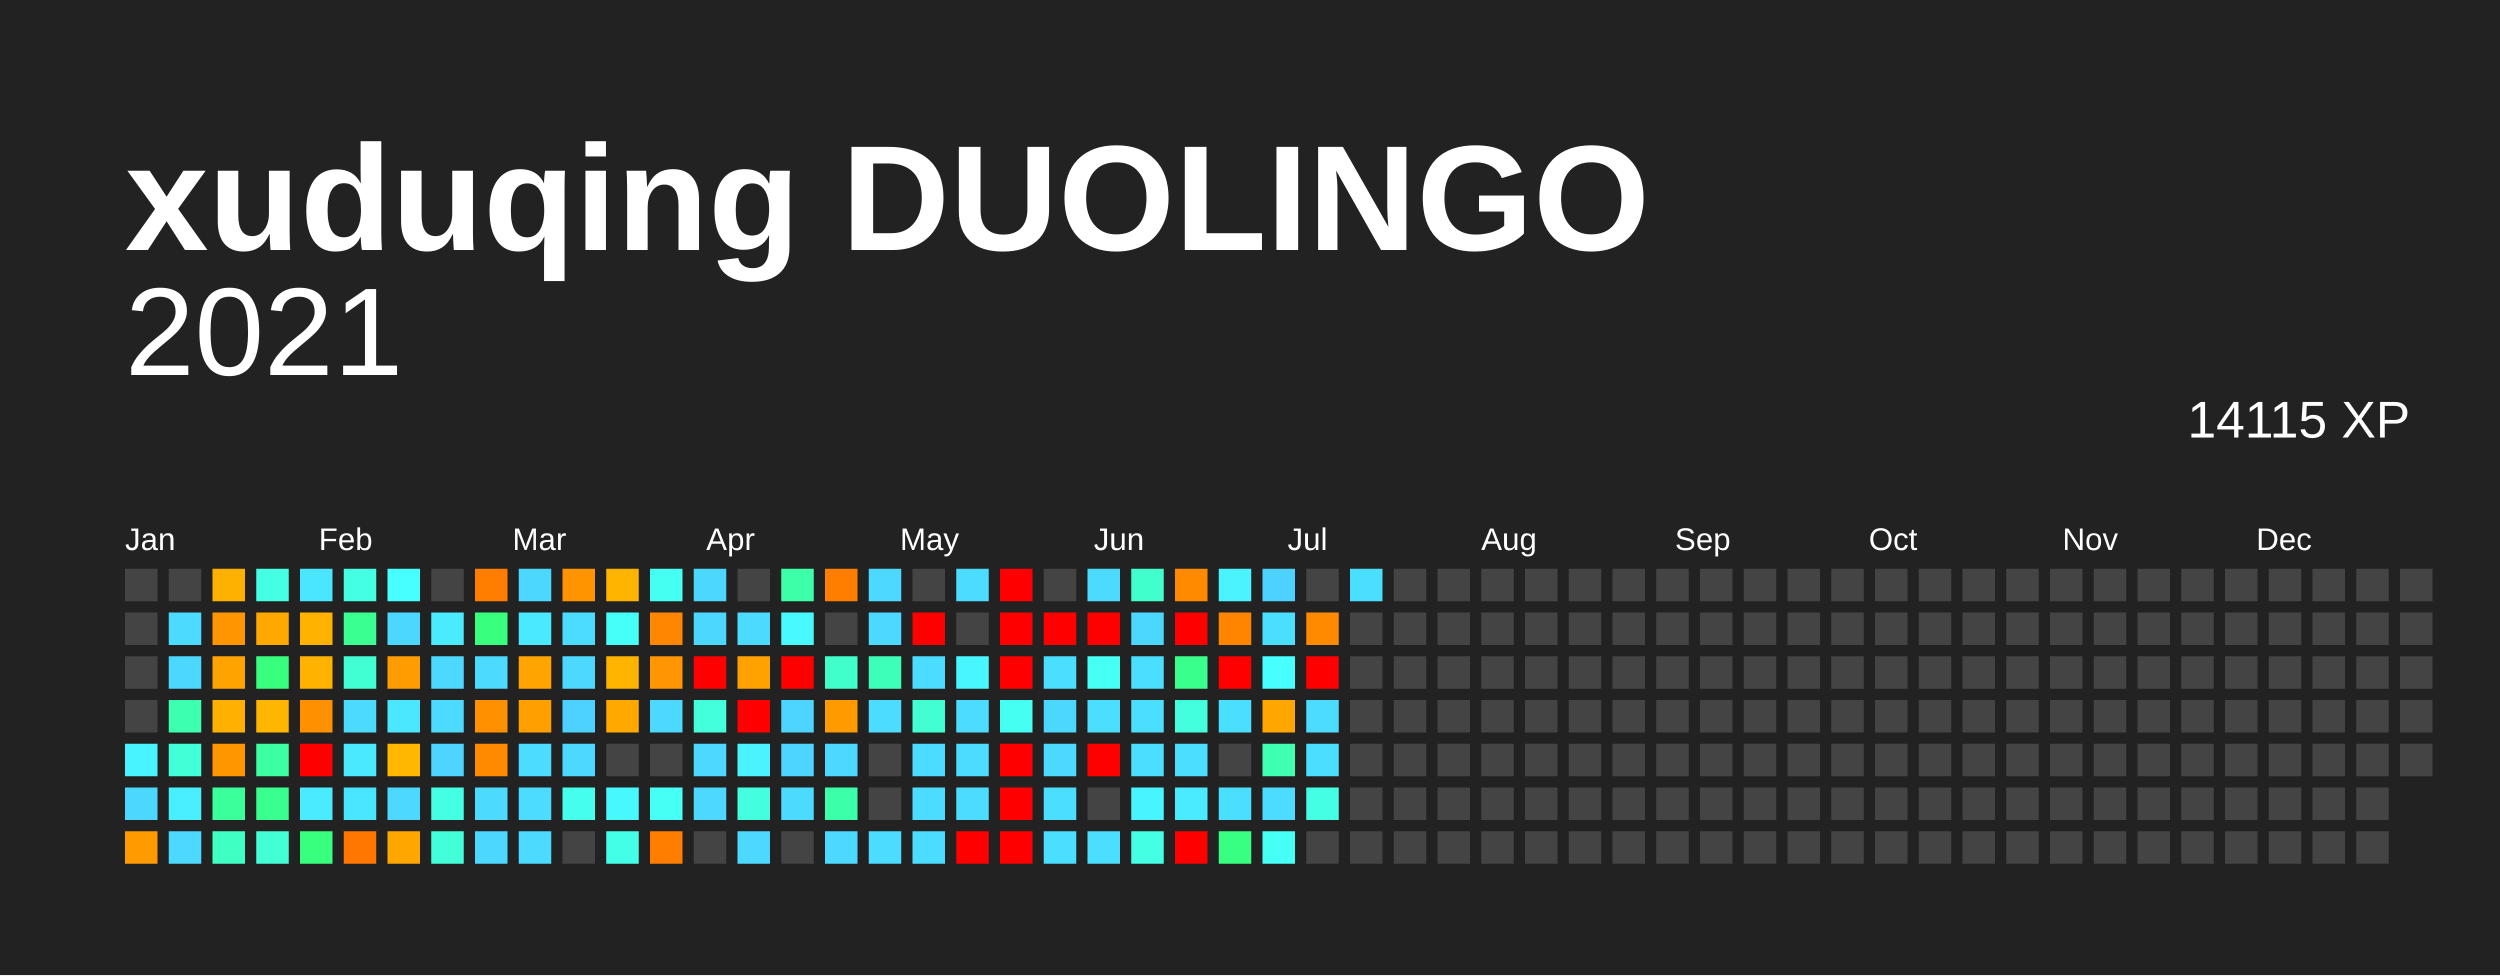
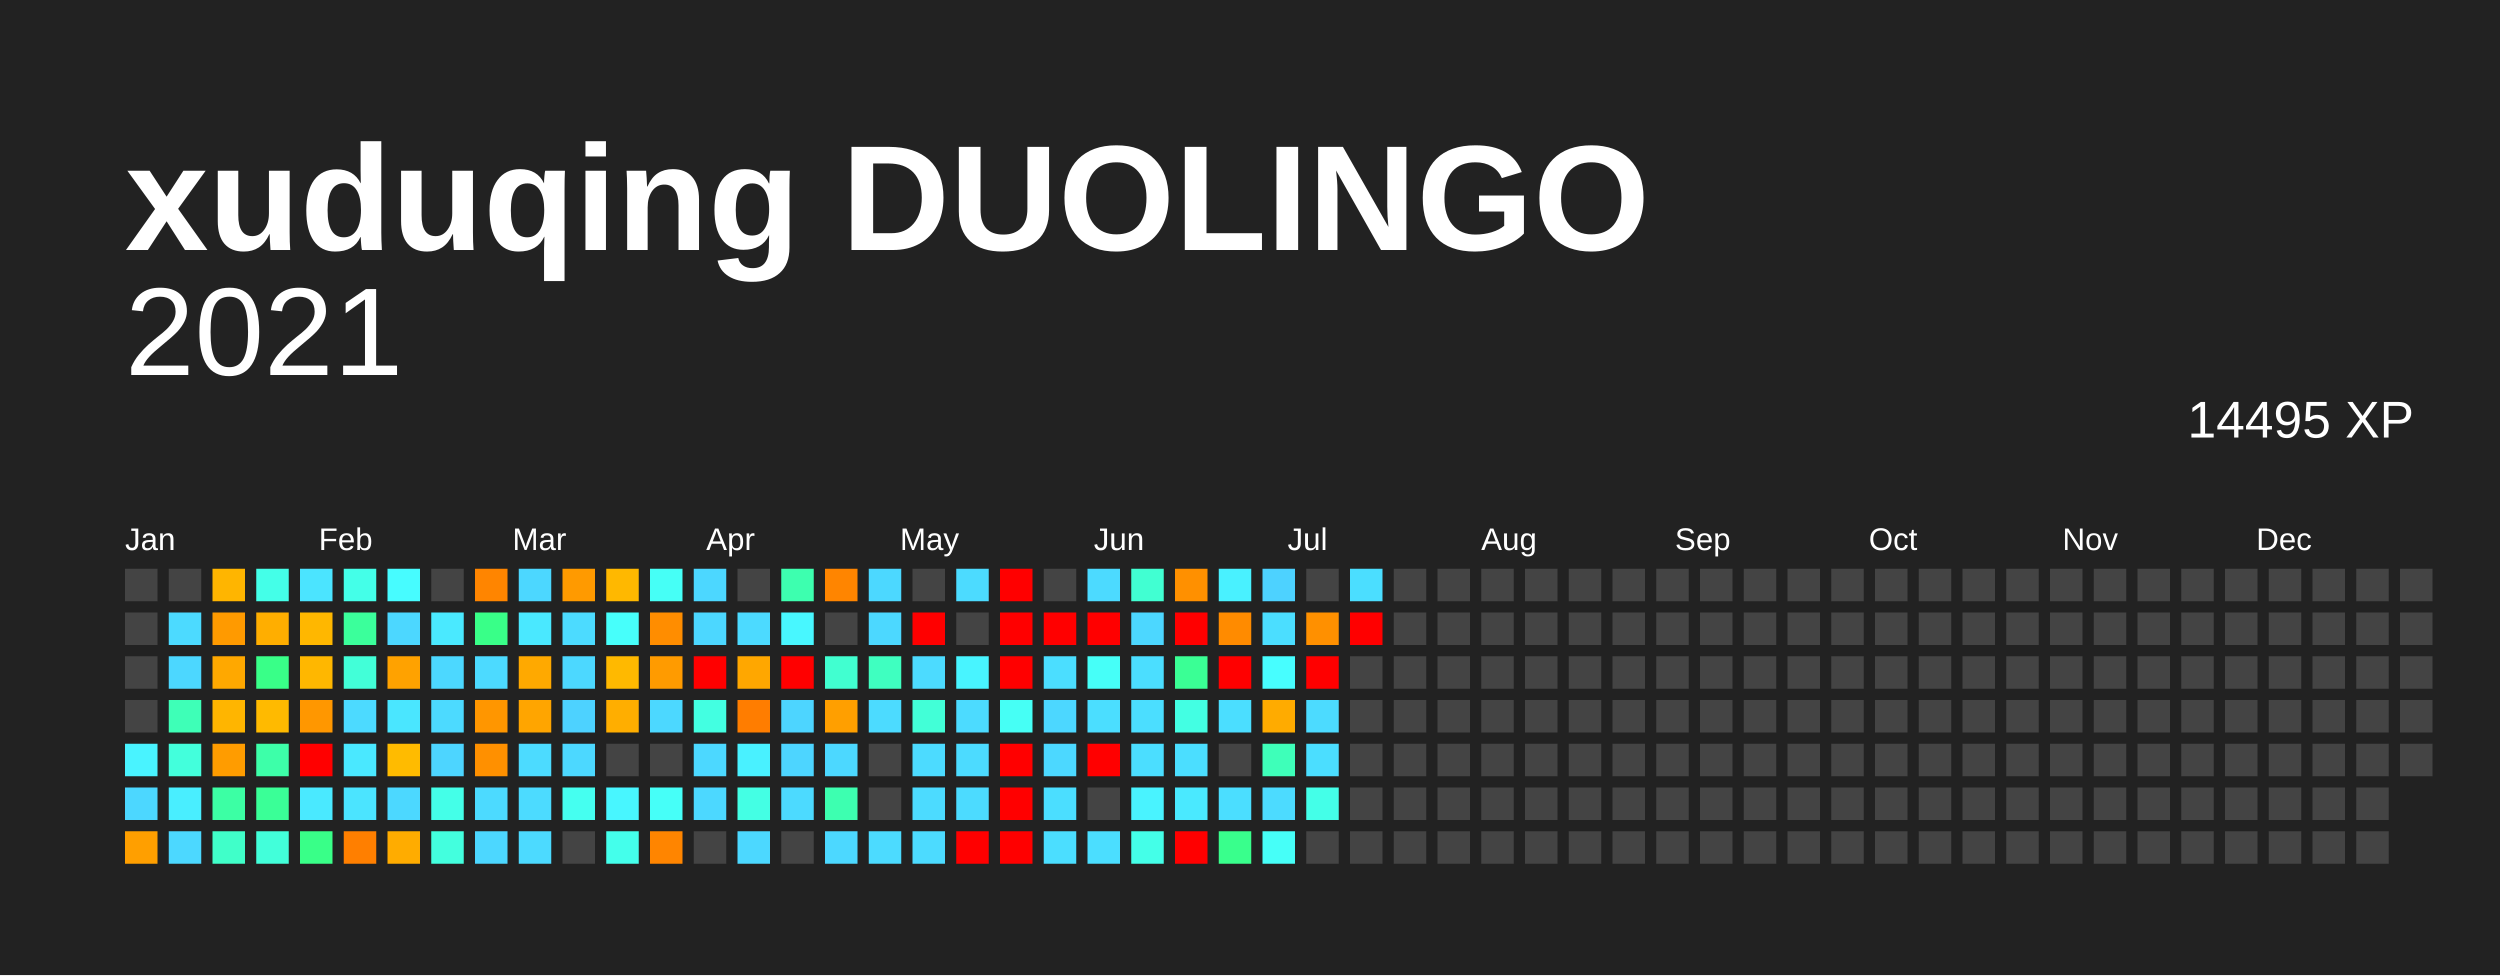
<svg xmlns="http://www.w3.org/2000/svg" baseProfile="full" height="78mm" version="1.1" viewBox="0,0,200,78" width="200mm">
  <defs />
  <rect fill="#222222" height="78" width="200" x="0" y="0" />
  <text fill="#FFFFFF" style="font-size:12px; font-family:Arial; font-weight:bold;" x="10" y="20">xuduqing DUOLINGO</text>
  <text alignment-baseline="hanging" fill="#FFFFFF" style="font-size:10.0px; font-family:Arial;" x="10" y="30">2021</text>
-   <text alignment-baseline="hanging" fill="#FFFFFF" style="font-size:4.125px; font-family:Arial;" x="175" y="35">14115 XP</text>
+   <text alignment-baseline="hanging" fill="#FFFFFF" style="font-size:4.125px; font-family:Arial;" x="175" y="35">14495 XP</text>
  <text fill="#FFFFFF" style="font-size:2.5px; font-family:Arial" x="10.0" y="44">Jan</text>
  <text fill="#FFFFFF" style="font-size:2.5px; font-family:Arial" x="25.5" y="44">Feb</text>
  <text fill="#FFFFFF" style="font-size:2.5px; font-family:Arial" x="41.0" y="44">Mar</text>
  <text fill="#FFFFFF" style="font-size:2.5px; font-family:Arial" x="56.5" y="44">Apr</text>
  <text fill="#FFFFFF" style="font-size:2.5px; font-family:Arial" x="72.0" y="44">May</text>
  <text fill="#FFFFFF" style="font-size:2.5px; font-family:Arial" x="87.5" y="44">Jun</text>
  <text fill="#FFFFFF" style="font-size:2.5px; font-family:Arial" x="103.0" y="44">Jul</text>
  <text fill="#FFFFFF" style="font-size:2.5px; font-family:Arial" x="118.5" y="44">Aug</text>
  <text fill="#FFFFFF" style="font-size:2.5px; font-family:Arial" x="134.0" y="44">Sep</text>
  <text fill="#FFFFFF" style="font-size:2.5px; font-family:Arial" x="149.5" y="44">Oct</text>
  <text fill="#FFFFFF" style="font-size:2.5px; font-family:Arial" x="165.0" y="44">Nov</text>
  <text fill="#FFFFFF" style="font-size:2.5px; font-family:Arial" x="180.5" y="44">Dec</text>
  <rect fill="#444444" height="2.6" width="2.6" x="10.0" y="45.5" />
  <rect fill="#444444" height="2.6" width="2.6" x="10.0" y="49.0" />
  <rect fill="#444444" height="2.6" width="2.6" x="10.0" y="52.5" />
  <rect fill="#444444" height="2.6" width="2.6" x="10.0" y="56.0" />
-   <rect fill="#48f4ff" height="2.6" width="2.6" x="10.0" y="59.5" />
+   <rect fill="#49f3ff" height="2.6" width="2.6" x="10.0" y="59.5" />
  <rect fill="#4cd7ff" height="2.6" width="2.6" x="10.0" y="63.0" />
-   <rect fill="#ff9a00" height="2.6" width="2.6" x="10.0" y="66.5" />
+   <rect fill="#ff9f00" height="2.6" width="2.6" x="10.0" y="66.5" />
  <rect fill="#444444" height="2.6" width="2.6" x="13.5" y="45.5" />
  <rect fill="#4cdaff" height="2.6" width="2.6" x="13.5" y="49.0" />
  <rect fill="#4cd7ff" height="2.6" width="2.6" x="13.5" y="52.5" />
-   <rect fill="#3dffb0" height="2.6" width="2.6" x="13.5" y="56.0" />
-   <rect fill="#42ffd7" height="2.6" width="2.6" x="13.5" y="59.5" />
-   <rect fill="#49efff" height="2.6" width="2.6" x="13.5" y="63.0" />
+   <rect fill="#3effb7" height="2.6" width="2.6" x="13.5" y="56.0" />
+   <rect fill="#43ffdc" height="2.6" width="2.6" x="13.5" y="59.5" />
+   <rect fill="#49eeff" height="2.6" width="2.6" x="13.5" y="63.0" />
  <rect fill="#4cd8ff" height="2.6" width="2.6" x="13.5" y="66.5" />
-   <rect fill="#ffb100" height="2.6" width="2.6" x="17.0" y="45.5" />
-   <rect fill="#ff9500" height="2.6" width="2.6" x="17.0" y="49.0" />
-   <rect fill="#ffa300" height="2.6" width="2.6" x="17.0" y="52.5" />
-   <rect fill="#ffb000" height="2.6" width="2.6" x="17.0" y="56.0" />
-   <rect fill="#ff9600" height="2.6" width="2.6" x="17.0" y="59.5" />
-   <rect fill="#3bff9b" height="2.6" width="2.6" x="17.0" y="63.0" />
-   <rect fill="#40ffc3" height="2.6" width="2.6" x="17.0" y="66.5" />
-   <rect fill="#44ffe3" height="2.6" width="2.6" x="20.5" y="45.5" />
-   <rect fill="#ffa900" height="2.6" width="2.6" x="20.5" y="49.0" />
-   <rect fill="#38ff7e" height="2.6" width="2.6" x="20.5" y="52.5" />
-   <rect fill="#ffb600" height="2.6" width="2.6" x="20.5" y="56.0" />
-   <rect fill="#3cffa1" height="2.6" width="2.6" x="20.5" y="59.5" />
-   <rect fill="#39ff8e" height="2.6" width="2.6" x="20.5" y="63.0" />
-   <rect fill="#42ffd5" height="2.6" width="2.6" x="20.5" y="66.5" />
-   <rect fill="#4ae5ff" height="2.6" width="2.6" x="24.0" y="45.5" />
-   <rect fill="#ffb300" height="2.6" width="2.6" x="24.0" y="49.0" />
-   <rect fill="#ffb300" height="2.6" width="2.6" x="24.0" y="52.5" />
-   <rect fill="#ff9100" height="2.6" width="2.6" x="24.0" y="56.0" />
+   <rect fill="#ffb500" height="2.6" width="2.6" x="17.0" y="45.5" />
+   <rect fill="#ff9a00" height="2.6" width="2.6" x="17.0" y="49.0" />
+   <rect fill="#ffa800" height="2.6" width="2.6" x="17.0" y="52.5" />
+   <rect fill="#ffb500" height="2.6" width="2.6" x="17.0" y="56.0" />
+   <rect fill="#ff9c00" height="2.6" width="2.6" x="17.0" y="59.5" />
+   <rect fill="#3cffa4" height="2.6" width="2.6" x="17.0" y="63.0" />
+   <rect fill="#40ffc9" height="2.6" width="2.6" x="17.0" y="66.5" />
+   <rect fill="#44ffe8" height="2.6" width="2.6" x="20.5" y="45.5" />
+   <rect fill="#ffae00" height="2.6" width="2.6" x="20.5" y="49.0" />
+   <rect fill="#39ff88" height="2.6" width="2.6" x="20.5" y="52.5" />
+   <rect fill="#ffba00" height="2.6" width="2.6" x="20.5" y="56.0" />
+   <rect fill="#3dffa9" height="2.6" width="2.6" x="20.5" y="59.5" />
+   <rect fill="#3aff97" height="2.6" width="2.6" x="20.5" y="63.0" />
+   <rect fill="#42ffda" height="2.6" width="2.6" x="20.5" y="66.5" />
+   <rect fill="#4be4ff" height="2.6" width="2.6" x="24.0" y="45.5" />
+   <rect fill="#ffb700" height="2.6" width="2.6" x="24.0" y="49.0" />
+   <rect fill="#ffb700" height="2.6" width="2.6" x="24.0" y="52.5" />
+   <rect fill="#ff9700" height="2.6" width="2.6" x="24.0" y="56.0" />
  <rect fill="red" height="2.6" width="2.6" x="24.0" y="59.5" />
-   <rect fill="#4aeaff" height="2.6" width="2.6" x="24.0" y="63.0" />
-   <rect fill="#38ff7e" height="2.6" width="2.6" x="24.0" y="66.5" />
-   <rect fill="#44ffe3" height="2.6" width="2.6" x="27.5" y="45.5" />
-   <rect fill="#3aff91" height="2.6" width="2.6" x="27.5" y="49.0" />
-   <rect fill="#42ffd3" height="2.6" width="2.6" x="27.5" y="52.5" />
+   <rect fill="#4ae9ff" height="2.6" width="2.6" x="24.0" y="63.0" />
+   <rect fill="#39ff88" height="2.6" width="2.6" x="24.0" y="66.5" />
+   <rect fill="#44ffe8" height="2.6" width="2.6" x="27.5" y="45.5" />
+   <rect fill="#3bff9b" height="2.6" width="2.6" x="27.5" y="49.0" />
+   <rect fill="#42ffd8" height="2.6" width="2.6" x="27.5" y="52.5" />
  <rect fill="#4cdaff" height="2.6" width="2.6" x="27.5" y="56.0" />
-   <rect fill="#4ae9ff" height="2.6" width="2.6" x="27.5" y="59.5" />
-   <rect fill="#4ae5ff" height="2.6" width="2.6" x="27.5" y="63.0" />
-   <rect fill="#ff7700" height="2.6" width="2.6" x="27.5" y="66.5" />
-   <rect fill="#47ffff" height="2.6" width="2.6" x="31.0" y="45.5" />
+   <rect fill="#4ae8ff" height="2.6" width="2.6" x="27.5" y="59.5" />
+   <rect fill="#4be4ff" height="2.6" width="2.6" x="27.5" y="63.0" />
+   <rect fill="#ff7f00" height="2.6" width="2.6" x="27.5" y="66.5" />
+   <rect fill="#47fcff" height="2.6" width="2.6" x="31.0" y="45.5" />
  <rect fill="#4cd7ff" height="2.6" width="2.6" x="31.0" y="49.0" />
-   <rect fill="#ff9d00" height="2.6" width="2.6" x="31.0" y="52.5" />
-   <rect fill="#4ae7ff" height="2.6" width="2.6" x="31.0" y="56.0" />
-   <rect fill="#ffb700" height="2.6" width="2.6" x="31.0" y="59.5" />
+   <rect fill="#ffa200" height="2.6" width="2.6" x="31.0" y="52.5" />
+   <rect fill="#4ae6ff" height="2.6" width="2.6" x="31.0" y="56.0" />
+   <rect fill="#ffbb00" height="2.6" width="2.6" x="31.0" y="59.5" />
  <rect fill="#4cd8ff" height="2.6" width="2.6" x="31.0" y="63.0" />
-   <rect fill="#ffa700" height="2.6" width="2.6" x="31.0" y="66.5" />
+   <rect fill="#ffac00" height="2.6" width="2.6" x="31.0" y="66.5" />
  <rect fill="#444444" height="2.6" width="2.6" x="34.5" y="45.5" />
-   <rect fill="#4aeaff" height="2.6" width="2.6" x="34.5" y="49.0" />
+   <rect fill="#4ae9ff" height="2.6" width="2.6" x="34.5" y="49.0" />
  <rect fill="#4cd8ff" height="2.6" width="2.6" x="34.5" y="52.5" />
  <rect fill="#4cdaff" height="2.6" width="2.6" x="34.5" y="56.0" />
  <rect fill="#4dd5ff" height="2.6" width="2.6" x="34.5" y="59.5" />
-   <rect fill="#44ffe3" height="2.6" width="2.6" x="34.5" y="63.0" />
-   <rect fill="#42ffd9" height="2.6" width="2.6" x="34.5" y="66.5" />
-   <rect fill="#ff7e00" height="2.6" width="2.6" x="38.0" y="45.5" />
-   <rect fill="#38ff7e" height="2.6" width="2.6" x="38.0" y="49.0" />
+   <rect fill="#44ffe8" height="2.6" width="2.6" x="34.5" y="63.0" />
+   <rect fill="#43ffde" height="2.6" width="2.6" x="34.5" y="66.5" />
+   <rect fill="#ff8500" height="2.6" width="2.6" x="38.0" y="45.5" />
+   <rect fill="#39ff88" height="2.6" width="2.6" x="38.0" y="49.0" />
  <rect fill="#4cdaff" height="2.6" width="2.6" x="38.0" y="52.5" />
-   <rect fill="#ff9000" height="2.6" width="2.6" x="38.0" y="56.0" />
-   <rect fill="#ff8a00" height="2.6" width="2.6" x="38.0" y="59.5" />
+   <rect fill="#ff9600" height="2.6" width="2.6" x="38.0" y="56.0" />
+   <rect fill="#ff9000" height="2.6" width="2.6" x="38.0" y="59.5" />
  <rect fill="#4cdaff" height="2.6" width="2.6" x="38.0" y="63.0" />
  <rect fill="#4cd7ff" height="2.6" width="2.6" x="38.0" y="66.5" />
  <rect fill="#4cd7ff" height="2.6" width="2.6" x="41.5" y="45.5" />
-   <rect fill="#4ae9ff" height="2.6" width="2.6" x="41.5" y="49.0" />
-   <rect fill="#ffa400" height="2.6" width="2.6" x="41.5" y="52.5" />
-   <rect fill="#ffa000" height="2.6" width="2.6" x="41.5" y="56.0" />
-   <rect fill="#4cdcff" height="2.6" width="2.6" x="41.5" y="59.5" />
-   <rect fill="#4cdcff" height="2.6" width="2.6" x="41.5" y="63.0" />
+   <rect fill="#4ae8ff" height="2.6" width="2.6" x="41.5" y="49.0" />
+   <rect fill="#ffa900" height="2.6" width="2.6" x="41.5" y="52.5" />
+   <rect fill="#ffa500" height="2.6" width="2.6" x="41.5" y="56.0" />
+   <rect fill="#4cdbff" height="2.6" width="2.6" x="41.5" y="59.5" />
+   <rect fill="#4cdbff" height="2.6" width="2.6" x="41.5" y="63.0" />
  <rect fill="#4cdaff" height="2.6" width="2.6" x="41.5" y="66.5" />
-   <rect fill="#ff9400" height="2.6" width="2.6" x="45.0" y="45.5" />
-   <rect fill="#4cdcff" height="2.6" width="2.6" x="45.0" y="49.0" />
+   <rect fill="#ff9a00" height="2.6" width="2.6" x="45.0" y="45.5" />
+   <rect fill="#4cdbff" height="2.6" width="2.6" x="45.0" y="49.0" />
  <rect fill="#4cd8ff" height="2.6" width="2.6" x="45.0" y="52.5" />
  <rect fill="#4dd2ff" height="2.6" width="2.6" x="45.0" y="56.0" />
  <rect fill="#4cd8ff" height="2.6" width="2.6" x="45.0" y="59.5" />
-   <rect fill="#45ffec" height="2.6" width="2.6" x="45.0" y="63.0" />
+   <rect fill="#45fff0" height="2.6" width="2.6" x="45.0" y="63.0" />
  <rect fill="#444444" height="2.6" width="2.6" x="45.0" y="66.5" />
-   <rect fill="#ffb400" height="2.6" width="2.6" x="48.5" y="45.5" />
-   <rect fill="#46fff8" height="2.6" width="2.6" x="48.5" y="49.0" />
-   <rect fill="#ffb500" height="2.6" width="2.6" x="48.5" y="52.5" />
-   <rect fill="#ffa900" height="2.6" width="2.6" x="48.5" y="56.0" />
+   <rect fill="#ffb800" height="2.6" width="2.6" x="48.5" y="45.5" />
+   <rect fill="#47fffb" height="2.6" width="2.6" x="48.5" y="49.0" />
+   <rect fill="#ffb900" height="2.6" width="2.6" x="48.5" y="52.5" />
+   <rect fill="#ffae00" height="2.6" width="2.6" x="48.5" y="56.0" />
  <rect fill="#444444" height="2.6" width="2.6" x="48.5" y="59.5" />
-   <rect fill="#48f8ff" height="2.6" width="2.6" x="48.5" y="63.0" />
-   <rect fill="#44ffe7" height="2.6" width="2.6" x="48.5" y="66.5" />
-   <rect fill="#46fff3" height="2.6" width="2.6" x="52.0" y="45.5" />
-   <rect fill="#ff8600" height="2.6" width="2.6" x="52.0" y="49.0" />
-   <rect fill="#ff9500" height="2.6" width="2.6" x="52.0" y="52.5" />
+   <rect fill="#48f6ff" height="2.6" width="2.6" x="48.5" y="63.0" />
+   <rect fill="#44ffeb" height="2.6" width="2.6" x="48.5" y="66.5" />
+   <rect fill="#46fff6" height="2.6" width="2.6" x="52.0" y="45.5" />
+   <rect fill="#ff8d00" height="2.6" width="2.6" x="52.0" y="49.0" />
+   <rect fill="#ff9b00" height="2.6" width="2.6" x="52.0" y="52.5" />
  <rect fill="#4cd8ff" height="2.6" width="2.6" x="52.0" y="56.0" />
  <rect fill="#444444" height="2.6" width="2.6" x="52.0" y="59.5" />
-   <rect fill="#46fff5" height="2.6" width="2.6" x="52.0" y="63.0" />
-   <rect fill="#ff7e00" height="2.6" width="2.6" x="52.0" y="66.5" />
+   <rect fill="#46fff8" height="2.6" width="2.6" x="52.0" y="63.0" />
+   <rect fill="#ff8500" height="2.6" width="2.6" x="52.0" y="66.5" />
  <rect fill="#4cd7ff" height="2.6" width="2.6" x="55.5" y="45.5" />
  <rect fill="#4cd7ff" height="2.6" width="2.6" x="55.5" y="49.0" />
  <rect fill="red" height="2.6" width="2.6" x="55.5" y="52.5" />
-   <rect fill="#43ffdc" height="2.6" width="2.6" x="55.5" y="56.0" />
+   <rect fill="#43ffe1" height="2.6" width="2.6" x="55.5" y="56.0" />
  <rect fill="#4cd8ff" height="2.6" width="2.6" x="55.5" y="59.5" />
  <rect fill="#4cd8ff" height="2.6" width="2.6" x="55.5" y="63.0" />
  <rect fill="#444444" height="2.6" width="2.6" x="55.5" y="66.5" />
  <rect fill="#444444" height="2.6" width="2.6" x="59.0" y="45.5" />
  <rect fill="#4cdaff" height="2.6" width="2.6" x="59.0" y="49.0" />
-   <rect fill="#ffa200" height="2.6" width="2.6" x="59.0" y="52.5" />
-   <rect fill="red" height="2.6" width="2.6" x="59.0" y="56.0" />
-   <rect fill="#49f3ff" height="2.6" width="2.6" x="59.0" y="59.5" />
-   <rect fill="#43ffe0" height="2.6" width="2.6" x="59.0" y="63.0" />
+   <rect fill="#ffa700" height="2.6" width="2.6" x="59.0" y="52.5" />
+   <rect fill="#ff7d00" height="2.6" width="2.6" x="59.0" y="56.0" />
+   <rect fill="#49f1ff" height="2.6" width="2.6" x="59.0" y="59.5" />
+   <rect fill="#44ffe4" height="2.6" width="2.6" x="59.0" y="63.0" />
  <rect fill="#4cd8ff" height="2.6" width="2.6" x="59.0" y="66.5" />
-   <rect fill="#3cffa7" height="2.6" width="2.6" x="62.5" y="45.5" />
-   <rect fill="#48faff" height="2.6" width="2.6" x="62.5" y="49.0" />
+   <rect fill="#3dffaf" height="2.6" width="2.6" x="62.5" y="45.5" />
+   <rect fill="#48f7ff" height="2.6" width="2.6" x="62.5" y="49.0" />
  <rect fill="red" height="2.6" width="2.6" x="62.5" y="52.5" />
  <rect fill="#4dd5ff" height="2.6" width="2.6" x="62.5" y="56.0" />
  <rect fill="#4dd5ff" height="2.6" width="2.6" x="62.5" y="59.5" />
  <rect fill="#4cdaff" height="2.6" width="2.6" x="62.5" y="63.0" />
  <rect fill="#444444" height="2.6" width="2.6" x="62.5" y="66.5" />
-   <rect fill="#ff7e00" height="2.6" width="2.6" x="66.0" y="45.5" />
+   <rect fill="#ff8500" height="2.6" width="2.6" x="66.0" y="45.5" />
  <rect fill="#444444" height="2.6" width="2.6" x="66.0" y="49.0" />
-   <rect fill="#40ffca" height="2.6" width="2.6" x="66.0" y="52.5" />
-   <rect fill="#ff9a00" height="2.6" width="2.6" x="66.0" y="56.0" />
+   <rect fill="#41ffd0" height="2.6" width="2.6" x="66.0" y="52.5" />
+   <rect fill="#ff9f00" height="2.6" width="2.6" x="66.0" y="56.0" />
  <rect fill="#4cd8ff" height="2.6" width="2.6" x="66.0" y="59.5" />
-   <rect fill="#3cffa9" height="2.6" width="2.6" x="66.0" y="63.0" />
+   <rect fill="#3dffb0" height="2.6" width="2.6" x="66.0" y="63.0" />
  <rect fill="#4cd8ff" height="2.6" width="2.6" x="66.0" y="66.5" />
  <rect fill="#4cd8ff" height="2.6" width="2.6" x="69.5" y="45.5" />
  <rect fill="#4cd8ff" height="2.6" width="2.6" x="69.5" y="49.0" />
-   <rect fill="#3effba" height="2.6" width="2.6" x="69.5" y="52.5" />
-   <rect fill="#4cdcff" height="2.6" width="2.6" x="69.5" y="56.0" />
+   <rect fill="#3fffc0" height="2.6" width="2.6" x="69.5" y="52.5" />
+   <rect fill="#4cdbff" height="2.6" width="2.6" x="69.5" y="56.0" />
  <rect fill="#444444" height="2.6" width="2.6" x="69.5" y="59.5" />
  <rect fill="#444444" height="2.6" width="2.6" x="69.5" y="63.0" />
-   <rect fill="#4cdcff" height="2.6" width="2.6" x="69.5" y="66.5" />
+   <rect fill="#4cdbff" height="2.6" width="2.6" x="69.5" y="66.5" />
  <rect fill="#444444" height="2.6" width="2.6" x="73.0" y="45.5" />
  <rect fill="red" height="2.6" width="2.6" x="73.0" y="49.0" />
-   <rect fill="#4cdcff" height="2.6" width="2.6" x="73.0" y="52.5" />
-   <rect fill="#41ffd2" height="2.6" width="2.6" x="73.0" y="56.0" />
-   <rect fill="#4cdcff" height="2.6" width="2.6" x="73.0" y="59.5" />
-   <rect fill="#4cdcff" height="2.6" width="2.6" x="73.0" y="63.0" />
-   <rect fill="#4cdcff" height="2.6" width="2.6" x="73.0" y="66.5" />
-   <rect fill="#4cdcff" height="2.6" width="2.6" x="76.5" y="45.5" />
+   <rect fill="#4cdbff" height="2.6" width="2.6" x="73.0" y="52.5" />
+   <rect fill="#42ffd7" height="2.6" width="2.6" x="73.0" y="56.0" />
+   <rect fill="#4cdbff" height="2.6" width="2.6" x="73.0" y="59.5" />
+   <rect fill="#4cdbff" height="2.6" width="2.6" x="73.0" y="63.0" />
+   <rect fill="#4cdbff" height="2.6" width="2.6" x="73.0" y="66.5" />
+   <rect fill="#4cdbff" height="2.6" width="2.6" x="76.5" y="45.5" />
  <rect fill="#444444" height="2.6" width="2.6" x="76.5" y="49.0" />
-   <rect fill="#48f6ff" height="2.6" width="2.6" x="76.5" y="52.5" />
-   <rect fill="#4cdcff" height="2.6" width="2.6" x="76.5" y="56.0" />
-   <rect fill="#4cdcff" height="2.6" width="2.6" x="76.5" y="59.5" />
-   <rect fill="#4cdcff" height="2.6" width="2.6" x="76.5" y="63.0" />
+   <rect fill="#48f4ff" height="2.6" width="2.6" x="76.5" y="52.5" />
+   <rect fill="#4cdbff" height="2.6" width="2.6" x="76.5" y="56.0" />
+   <rect fill="#4cdbff" height="2.6" width="2.6" x="76.5" y="59.5" />
+   <rect fill="#4cdbff" height="2.6" width="2.6" x="76.5" y="63.0" />
  <rect fill="red" height="2.6" width="2.6" x="76.5" y="66.5" />
  <rect fill="red" height="2.6" width="2.6" x="80.0" y="45.5" />
  <rect fill="red" height="2.6" width="2.6" x="80.0" y="49.0" />
  <rect fill="red" height="2.6" width="2.6" x="80.0" y="52.5" />
-   <rect fill="#45fff2" height="2.6" width="2.6" x="80.0" y="56.0" />
+   <rect fill="#46fff5" height="2.6" width="2.6" x="80.0" y="56.0" />
  <rect fill="red" height="2.6" width="2.6" x="80.0" y="59.5" />
  <rect fill="red" height="2.6" width="2.6" x="80.0" y="63.0" />
  <rect fill="red" height="2.6" width="2.6" x="80.0" y="66.5" />
  <rect fill="#444444" height="2.6" width="2.6" x="83.5" y="45.5" />
  <rect fill="red" height="2.6" width="2.6" x="83.5" y="49.0" />
-   <rect fill="#4bdfff" height="2.6" width="2.6" x="83.5" y="52.5" />
+   <rect fill="#4bdeff" height="2.6" width="2.6" x="83.5" y="52.5" />
  <rect fill="#4cd7ff" height="2.6" width="2.6" x="83.5" y="56.0" />
  <rect fill="#4cd8ff" height="2.6" width="2.6" x="83.5" y="59.5" />
-   <rect fill="#4bdfff" height="2.6" width="2.6" x="83.5" y="63.0" />
-   <rect fill="#4bdfff" height="2.6" width="2.6" x="83.5" y="66.5" />
+   <rect fill="#4bdeff" height="2.6" width="2.6" x="83.5" y="63.0" />
+   <rect fill="#4bdeff" height="2.6" width="2.6" x="83.5" y="66.5" />
  <rect fill="#4cdaff" height="2.6" width="2.6" x="87.0" y="45.5" />
  <rect fill="red" height="2.6" width="2.6" x="87.0" y="49.0" />
-   <rect fill="#46fff5" height="2.6" width="2.6" x="87.0" y="52.5" />
-   <rect fill="#4bdfff" height="2.6" width="2.6" x="87.0" y="56.0" />
+   <rect fill="#46fff8" height="2.6" width="2.6" x="87.0" y="52.5" />
+   <rect fill="#4bdeff" height="2.6" width="2.6" x="87.0" y="56.0" />
  <rect fill="red" height="2.6" width="2.6" x="87.0" y="59.5" />
  <rect fill="#444444" height="2.6" width="2.6" x="87.0" y="63.0" />
-   <rect fill="#4bdfff" height="2.6" width="2.6" x="87.0" y="66.5" />
-   <rect fill="#41ffcc" height="2.6" width="2.6" x="90.5" y="45.5" />
+   <rect fill="#4bdeff" height="2.6" width="2.6" x="87.0" y="66.5" />
+   <rect fill="#41ffd2" height="2.6" width="2.6" x="90.5" y="45.5" />
  <rect fill="#4cd7ff" height="2.6" width="2.6" x="90.5" y="49.0" />
-   <rect fill="#4bdfff" height="2.6" width="2.6" x="90.5" y="52.5" />
-   <rect fill="#4bdfff" height="2.6" width="2.6" x="90.5" y="56.0" />
-   <rect fill="#4bdfff" height="2.6" width="2.6" x="90.5" y="59.5" />
-   <rect fill="#48f4ff" height="2.6" width="2.6" x="90.5" y="63.0" />
-   <rect fill="#44ffe3" height="2.6" width="2.6" x="90.5" y="66.5" />
-   <rect fill="#ff8a00" height="2.6" width="2.6" x="94.0" y="45.5" />
+   <rect fill="#4bdeff" height="2.6" width="2.6" x="90.5" y="52.5" />
+   <rect fill="#4bdeff" height="2.6" width="2.6" x="90.5" y="56.0" />
+   <rect fill="#4bdeff" height="2.6" width="2.6" x="90.5" y="59.5" />
+   <rect fill="#49f3ff" height="2.6" width="2.6" x="90.5" y="63.0" />
+   <rect fill="#44ffe8" height="2.6" width="2.6" x="90.5" y="66.5" />
+   <rect fill="#ff9000" height="2.6" width="2.6" x="94.0" y="45.5" />
  <rect fill="red" height="2.6" width="2.6" x="94.0" y="49.0" />
-   <rect fill="#39ff8c" height="2.6" width="2.6" x="94.0" y="52.5" />
-   <rect fill="#43ffde" height="2.6" width="2.6" x="94.0" y="56.0" />
-   <rect fill="#4bdfff" height="2.6" width="2.6" x="94.0" y="59.5" />
-   <rect fill="#4aeaff" height="2.6" width="2.6" x="94.0" y="63.0" />
+   <rect fill="#3aff95" height="2.6" width="2.6" x="94.0" y="52.5" />
+   <rect fill="#43ffe3" height="2.6" width="2.6" x="94.0" y="56.0" />
+   <rect fill="#4bdeff" height="2.6" width="2.6" x="94.0" y="59.5" />
+   <rect fill="#4ae9ff" height="2.6" width="2.6" x="94.0" y="63.0" />
  <rect fill="red" height="2.6" width="2.6" x="94.0" y="66.5" />
-   <rect fill="#49f3ff" height="2.6" width="2.6" x="97.5" y="45.5" />
-   <rect fill="#ff8500" height="2.6" width="2.6" x="97.5" y="49.0" />
+   <rect fill="#49f1ff" height="2.6" width="2.6" x="97.5" y="45.5" />
+   <rect fill="#ff8b00" height="2.6" width="2.6" x="97.5" y="49.0" />
  <rect fill="red" height="2.6" width="2.6" x="97.5" y="52.5" />
-   <rect fill="#4bdfff" height="2.6" width="2.6" x="97.5" y="56.0" />
+   <rect fill="#4bdeff" height="2.6" width="2.6" x="97.5" y="56.0" />
  <rect fill="#444444" height="2.6" width="2.6" x="97.5" y="59.5" />
-   <rect fill="#4bdfff" height="2.6" width="2.6" x="97.5" y="63.0" />
-   <rect fill="#38ff82" height="2.6" width="2.6" x="97.5" y="66.5" />
+   <rect fill="#4bdeff" height="2.6" width="2.6" x="97.5" y="63.0" />
+   <rect fill="#39ff8c" height="2.6" width="2.6" x="97.5" y="66.5" />
  <rect fill="#4dd2ff" height="2.6" width="2.6" x="101.0" y="45.5" />
-   <rect fill="#4bdfff" height="2.6" width="2.6" x="101.0" y="49.0" />
-   <rect fill="#47fffe" height="2.6" width="2.6" x="101.0" y="52.5" />
-   <rect fill="#ffa600" height="2.6" width="2.6" x="101.0" y="56.0" />
-   <rect fill="#3effb2" height="2.6" width="2.6" x="101.0" y="59.5" />
-   <rect fill="#4cdcff" height="2.6" width="2.6" x="101.0" y="63.0" />
-   <rect fill="#46fff5" height="2.6" width="2.6" x="101.0" y="66.5" />
+   <rect fill="#4bdeff" height="2.6" width="2.6" x="101.0" y="49.0" />
+   <rect fill="#47feff" height="2.6" width="2.6" x="101.0" y="52.5" />
+   <rect fill="#ffab00" height="2.6" width="2.6" x="101.0" y="56.0" />
+   <rect fill="#3effb9" height="2.6" width="2.6" x="101.0" y="59.5" />
+   <rect fill="#4cdbff" height="2.6" width="2.6" x="101.0" y="63.0" />
+   <rect fill="#46fff8" height="2.6" width="2.6" x="101.0" y="66.5" />
  <rect fill="#444444" height="2.6" width="2.6" x="104.5" y="45.5" />
-   <rect fill="#ff8a00" height="2.6" width="2.6" x="104.5" y="49.0" />
+   <rect fill="#ff9000" height="2.6" width="2.6" x="104.5" y="49.0" />
  <rect fill="red" height="2.6" width="2.6" x="104.5" y="52.5" />
-   <rect fill="#4cdcff" height="2.6" width="2.6" x="104.5" y="56.0" />
-   <rect fill="#4bdfff" height="2.6" width="2.6" x="104.5" y="59.5" />
-   <rect fill="#44ffe3" height="2.6" width="2.6" x="104.5" y="63.0" />
+   <rect fill="#4cdbff" height="2.6" width="2.6" x="104.5" y="56.0" />
+   <rect fill="#4bdeff" height="2.6" width="2.6" x="104.5" y="59.5" />
+   <rect fill="#44ffe8" height="2.6" width="2.6" x="104.5" y="63.0" />
  <rect fill="#444444" height="2.6" width="2.6" x="104.5" y="66.5" />
-   <rect fill="#4bdfff" height="2.6" width="2.6" x="108.0" y="45.5" />
-   <rect fill="#444444" height="2.6" width="2.6" x="108.0" y="49.0" />
+   <rect fill="#4bdeff" height="2.6" width="2.6" x="108.0" y="45.5" />
+   <rect fill="red" height="2.6" width="2.6" x="108.0" y="49.0" />
  <rect fill="#444444" height="2.6" width="2.6" x="108.0" y="52.5" />
  <rect fill="#444444" height="2.6" width="2.6" x="108.0" y="56.0" />
  <rect fill="#444444" height="2.6" width="2.6" x="108.0" y="59.5" />
  <rect fill="#444444" height="2.6" width="2.6" x="108.0" y="63.0" />
  <rect fill="#444444" height="2.6" width="2.6" x="108.0" y="66.5" />
  <rect fill="#444444" height="2.6" width="2.6" x="111.5" y="45.5" />
  <rect fill="#444444" height="2.6" width="2.6" x="111.5" y="49.0" />
  <rect fill="#444444" height="2.6" width="2.6" x="111.5" y="52.5" />
  <rect fill="#444444" height="2.6" width="2.6" x="111.5" y="56.0" />
  <rect fill="#444444" height="2.6" width="2.6" x="111.5" y="59.5" />
  <rect fill="#444444" height="2.6" width="2.6" x="111.5" y="63.0" />
  <rect fill="#444444" height="2.6" width="2.6" x="111.5" y="66.5" />
  <rect fill="#444444" height="2.6" width="2.6" x="115.0" y="45.5" />
  <rect fill="#444444" height="2.6" width="2.6" x="115.0" y="49.0" />
  <rect fill="#444444" height="2.6" width="2.6" x="115.0" y="52.5" />
  <rect fill="#444444" height="2.6" width="2.6" x="115.0" y="56.0" />
  <rect fill="#444444" height="2.6" width="2.6" x="115.0" y="59.5" />
  <rect fill="#444444" height="2.6" width="2.6" x="115.0" y="63.0" />
  <rect fill="#444444" height="2.6" width="2.6" x="115.0" y="66.5" />
  <rect fill="#444444" height="2.6" width="2.6" x="118.5" y="45.5" />
  <rect fill="#444444" height="2.6" width="2.6" x="118.5" y="49.0" />
  <rect fill="#444444" height="2.6" width="2.6" x="118.5" y="52.5" />
  <rect fill="#444444" height="2.6" width="2.6" x="118.5" y="56.0" />
  <rect fill="#444444" height="2.6" width="2.6" x="118.5" y="59.5" />
  <rect fill="#444444" height="2.6" width="2.6" x="118.5" y="63.0" />
  <rect fill="#444444" height="2.6" width="2.6" x="118.5" y="66.5" />
  <rect fill="#444444" height="2.6" width="2.6" x="122.0" y="45.5" />
  <rect fill="#444444" height="2.6" width="2.6" x="122.0" y="49.0" />
  <rect fill="#444444" height="2.6" width="2.6" x="122.0" y="52.5" />
  <rect fill="#444444" height="2.6" width="2.6" x="122.0" y="56.0" />
  <rect fill="#444444" height="2.6" width="2.6" x="122.0" y="59.5" />
  <rect fill="#444444" height="2.6" width="2.6" x="122.0" y="63.0" />
  <rect fill="#444444" height="2.6" width="2.6" x="122.0" y="66.5" />
  <rect fill="#444444" height="2.6" width="2.6" x="125.5" y="45.5" />
  <rect fill="#444444" height="2.6" width="2.6" x="125.5" y="49.0" />
  <rect fill="#444444" height="2.6" width="2.6" x="125.5" y="52.5" />
  <rect fill="#444444" height="2.6" width="2.6" x="125.5" y="56.0" />
  <rect fill="#444444" height="2.6" width="2.6" x="125.5" y="59.5" />
  <rect fill="#444444" height="2.6" width="2.6" x="125.5" y="63.0" />
  <rect fill="#444444" height="2.6" width="2.6" x="125.5" y="66.5" />
  <rect fill="#444444" height="2.6" width="2.6" x="129.0" y="45.5" />
  <rect fill="#444444" height="2.6" width="2.6" x="129.0" y="49.0" />
  <rect fill="#444444" height="2.6" width="2.6" x="129.0" y="52.5" />
  <rect fill="#444444" height="2.6" width="2.6" x="129.0" y="56.0" />
  <rect fill="#444444" height="2.6" width="2.6" x="129.0" y="59.5" />
  <rect fill="#444444" height="2.6" width="2.6" x="129.0" y="63.0" />
  <rect fill="#444444" height="2.6" width="2.6" x="129.0" y="66.5" />
  <rect fill="#444444" height="2.6" width="2.6" x="132.5" y="45.5" />
  <rect fill="#444444" height="2.6" width="2.6" x="132.5" y="49.0" />
  <rect fill="#444444" height="2.6" width="2.6" x="132.5" y="52.5" />
  <rect fill="#444444" height="2.6" width="2.6" x="132.5" y="56.0" />
  <rect fill="#444444" height="2.6" width="2.6" x="132.5" y="59.5" />
  <rect fill="#444444" height="2.6" width="2.6" x="132.5" y="63.0" />
  <rect fill="#444444" height="2.6" width="2.6" x="132.5" y="66.5" />
  <rect fill="#444444" height="2.6" width="2.6" x="136.0" y="45.5" />
  <rect fill="#444444" height="2.6" width="2.6" x="136.0" y="49.0" />
  <rect fill="#444444" height="2.6" width="2.6" x="136.0" y="52.5" />
  <rect fill="#444444" height="2.6" width="2.6" x="136.0" y="56.0" />
  <rect fill="#444444" height="2.6" width="2.6" x="136.0" y="59.5" />
  <rect fill="#444444" height="2.6" width="2.6" x="136.0" y="63.0" />
  <rect fill="#444444" height="2.6" width="2.6" x="136.0" y="66.5" />
  <rect fill="#444444" height="2.6" width="2.6" x="139.5" y="45.5" />
  <rect fill="#444444" height="2.6" width="2.6" x="139.5" y="49.0" />
  <rect fill="#444444" height="2.6" width="2.6" x="139.5" y="52.5" />
  <rect fill="#444444" height="2.6" width="2.6" x="139.5" y="56.0" />
  <rect fill="#444444" height="2.6" width="2.6" x="139.5" y="59.5" />
  <rect fill="#444444" height="2.6" width="2.6" x="139.5" y="63.0" />
  <rect fill="#444444" height="2.6" width="2.6" x="139.5" y="66.5" />
  <rect fill="#444444" height="2.6" width="2.6" x="143.0" y="45.5" />
  <rect fill="#444444" height="2.6" width="2.6" x="143.0" y="49.0" />
  <rect fill="#444444" height="2.6" width="2.6" x="143.0" y="52.5" />
  <rect fill="#444444" height="2.6" width="2.6" x="143.0" y="56.0" />
  <rect fill="#444444" height="2.6" width="2.6" x="143.0" y="59.5" />
  <rect fill="#444444" height="2.6" width="2.6" x="143.0" y="63.0" />
  <rect fill="#444444" height="2.6" width="2.6" x="143.0" y="66.5" />
  <rect fill="#444444" height="2.6" width="2.6" x="146.5" y="45.5" />
  <rect fill="#444444" height="2.6" width="2.6" x="146.5" y="49.0" />
  <rect fill="#444444" height="2.6" width="2.6" x="146.5" y="52.5" />
  <rect fill="#444444" height="2.6" width="2.6" x="146.5" y="56.0" />
  <rect fill="#444444" height="2.6" width="2.6" x="146.5" y="59.5" />
  <rect fill="#444444" height="2.6" width="2.6" x="146.5" y="63.0" />
  <rect fill="#444444" height="2.6" width="2.6" x="146.5" y="66.5" />
  <rect fill="#444444" height="2.6" width="2.6" x="150.0" y="45.5" />
  <rect fill="#444444" height="2.6" width="2.6" x="150.0" y="49.0" />
  <rect fill="#444444" height="2.6" width="2.6" x="150.0" y="52.5" />
  <rect fill="#444444" height="2.6" width="2.6" x="150.0" y="56.0" />
  <rect fill="#444444" height="2.6" width="2.6" x="150.0" y="59.5" />
  <rect fill="#444444" height="2.6" width="2.6" x="150.0" y="63.0" />
  <rect fill="#444444" height="2.6" width="2.6" x="150.0" y="66.5" />
  <rect fill="#444444" height="2.6" width="2.6" x="153.5" y="45.5" />
  <rect fill="#444444" height="2.6" width="2.6" x="153.5" y="49.0" />
  <rect fill="#444444" height="2.6" width="2.6" x="153.5" y="52.5" />
  <rect fill="#444444" height="2.6" width="2.6" x="153.5" y="56.0" />
  <rect fill="#444444" height="2.6" width="2.6" x="153.5" y="59.5" />
  <rect fill="#444444" height="2.6" width="2.6" x="153.5" y="63.0" />
  <rect fill="#444444" height="2.6" width="2.6" x="153.5" y="66.5" />
  <rect fill="#444444" height="2.6" width="2.6" x="157.0" y="45.5" />
  <rect fill="#444444" height="2.6" width="2.6" x="157.0" y="49.0" />
  <rect fill="#444444" height="2.6" width="2.6" x="157.0" y="52.5" />
  <rect fill="#444444" height="2.6" width="2.6" x="157.0" y="56.0" />
  <rect fill="#444444" height="2.6" width="2.6" x="157.0" y="59.5" />
  <rect fill="#444444" height="2.6" width="2.6" x="157.0" y="63.0" />
  <rect fill="#444444" height="2.6" width="2.6" x="157.0" y="66.5" />
  <rect fill="#444444" height="2.6" width="2.6" x="160.5" y="45.5" />
  <rect fill="#444444" height="2.6" width="2.6" x="160.5" y="49.0" />
  <rect fill="#444444" height="2.6" width="2.6" x="160.5" y="52.5" />
  <rect fill="#444444" height="2.6" width="2.6" x="160.5" y="56.0" />
  <rect fill="#444444" height="2.6" width="2.6" x="160.5" y="59.5" />
  <rect fill="#444444" height="2.6" width="2.6" x="160.5" y="63.0" />
  <rect fill="#444444" height="2.6" width="2.6" x="160.5" y="66.5" />
  <rect fill="#444444" height="2.6" width="2.6" x="164.0" y="45.5" />
  <rect fill="#444444" height="2.6" width="2.6" x="164.0" y="49.0" />
  <rect fill="#444444" height="2.6" width="2.6" x="164.0" y="52.5" />
  <rect fill="#444444" height="2.6" width="2.6" x="164.0" y="56.0" />
  <rect fill="#444444" height="2.6" width="2.6" x="164.0" y="59.5" />
  <rect fill="#444444" height="2.6" width="2.6" x="164.0" y="63.0" />
  <rect fill="#444444" height="2.6" width="2.6" x="164.0" y="66.5" />
  <rect fill="#444444" height="2.6" width="2.6" x="167.5" y="45.5" />
  <rect fill="#444444" height="2.6" width="2.6" x="167.5" y="49.0" />
  <rect fill="#444444" height="2.6" width="2.6" x="167.5" y="52.5" />
  <rect fill="#444444" height="2.6" width="2.6" x="167.5" y="56.0" />
  <rect fill="#444444" height="2.6" width="2.6" x="167.5" y="59.5" />
  <rect fill="#444444" height="2.6" width="2.6" x="167.5" y="63.0" />
  <rect fill="#444444" height="2.6" width="2.6" x="167.5" y="66.5" />
  <rect fill="#444444" height="2.6" width="2.6" x="171.0" y="45.5" />
  <rect fill="#444444" height="2.6" width="2.6" x="171.0" y="49.0" />
  <rect fill="#444444" height="2.6" width="2.6" x="171.0" y="52.5" />
  <rect fill="#444444" height="2.6" width="2.6" x="171.0" y="56.0" />
  <rect fill="#444444" height="2.6" width="2.6" x="171.0" y="59.5" />
  <rect fill="#444444" height="2.6" width="2.6" x="171.0" y="63.0" />
  <rect fill="#444444" height="2.6" width="2.6" x="171.0" y="66.5" />
  <rect fill="#444444" height="2.6" width="2.6" x="174.5" y="45.5" />
  <rect fill="#444444" height="2.6" width="2.6" x="174.5" y="49.0" />
  <rect fill="#444444" height="2.6" width="2.6" x="174.5" y="52.5" />
  <rect fill="#444444" height="2.6" width="2.6" x="174.5" y="56.0" />
  <rect fill="#444444" height="2.6" width="2.6" x="174.5" y="59.5" />
  <rect fill="#444444" height="2.6" width="2.6" x="174.5" y="63.0" />
  <rect fill="#444444" height="2.6" width="2.6" x="174.5" y="66.5" />
  <rect fill="#444444" height="2.6" width="2.6" x="178.0" y="45.5" />
  <rect fill="#444444" height="2.6" width="2.6" x="178.0" y="49.0" />
  <rect fill="#444444" height="2.6" width="2.6" x="178.0" y="52.5" />
  <rect fill="#444444" height="2.6" width="2.6" x="178.0" y="56.0" />
  <rect fill="#444444" height="2.6" width="2.6" x="178.0" y="59.5" />
  <rect fill="#444444" height="2.6" width="2.6" x="178.0" y="63.0" />
  <rect fill="#444444" height="2.6" width="2.6" x="178.0" y="66.5" />
  <rect fill="#444444" height="2.6" width="2.6" x="181.5" y="45.5" />
  <rect fill="#444444" height="2.6" width="2.6" x="181.5" y="49.0" />
  <rect fill="#444444" height="2.6" width="2.6" x="181.5" y="52.5" />
  <rect fill="#444444" height="2.6" width="2.6" x="181.5" y="56.0" />
  <rect fill="#444444" height="2.6" width="2.6" x="181.5" y="59.5" />
  <rect fill="#444444" height="2.6" width="2.6" x="181.5" y="63.0" />
  <rect fill="#444444" height="2.6" width="2.6" x="181.5" y="66.5" />
  <rect fill="#444444" height="2.6" width="2.6" x="185.0" y="45.5" />
  <rect fill="#444444" height="2.6" width="2.6" x="185.0" y="49.0" />
  <rect fill="#444444" height="2.6" width="2.6" x="185.0" y="52.5" />
  <rect fill="#444444" height="2.6" width="2.6" x="185.0" y="56.0" />
  <rect fill="#444444" height="2.6" width="2.6" x="185.0" y="59.5" />
  <rect fill="#444444" height="2.6" width="2.6" x="185.0" y="63.0" />
  <rect fill="#444444" height="2.6" width="2.6" x="185.0" y="66.5" />
  <rect fill="#444444" height="2.6" width="2.6" x="188.5" y="45.5" />
  <rect fill="#444444" height="2.6" width="2.6" x="188.5" y="49.0" />
  <rect fill="#444444" height="2.6" width="2.6" x="188.5" y="52.5" />
  <rect fill="#444444" height="2.6" width="2.6" x="188.5" y="56.0" />
  <rect fill="#444444" height="2.6" width="2.6" x="188.5" y="59.5" />
  <rect fill="#444444" height="2.6" width="2.6" x="188.5" y="63.0" />
  <rect fill="#444444" height="2.6" width="2.6" x="188.5" y="66.5" />
  <rect fill="#444444" height="2.6" width="2.6" x="192.0" y="45.5" />
  <rect fill="#444444" height="2.6" width="2.6" x="192.0" y="49.0" />
  <rect fill="#444444" height="2.6" width="2.6" x="192.0" y="52.5" />
  <rect fill="#444444" height="2.6" width="2.6" x="192.0" y="56.0" />
  <rect fill="#444444" height="2.6" width="2.6" x="192.0" y="59.5" />
</svg>
